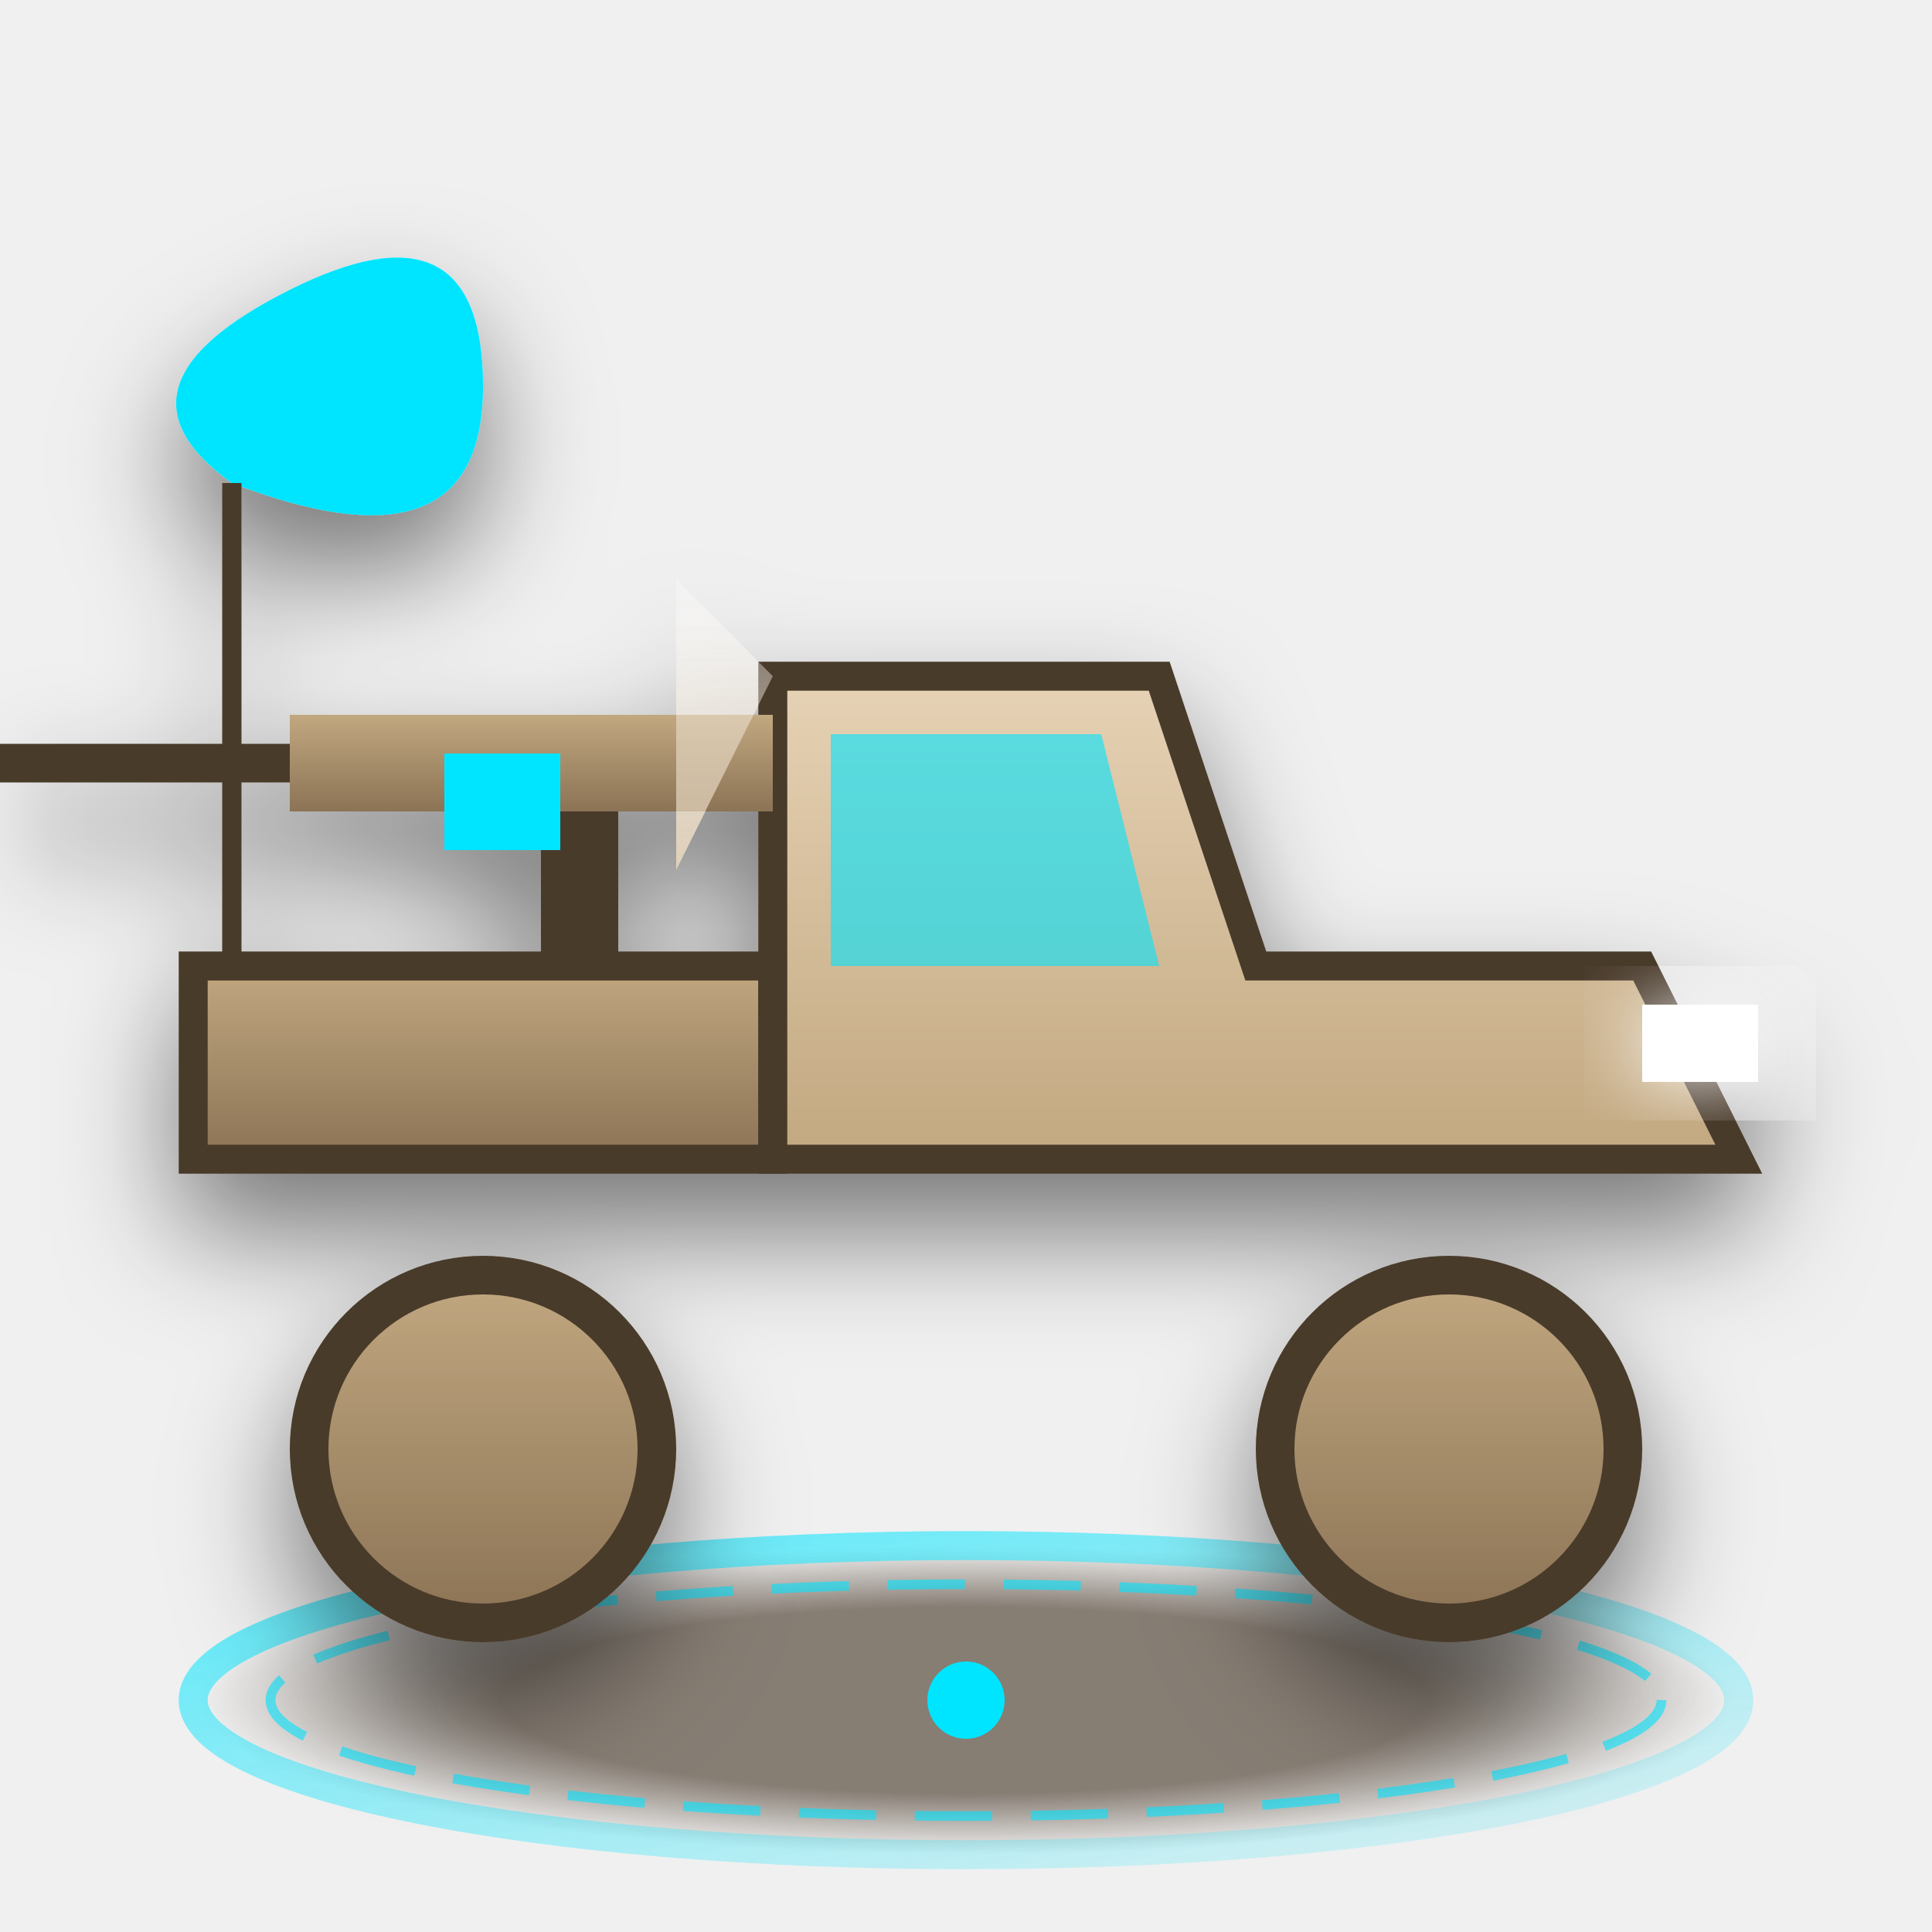
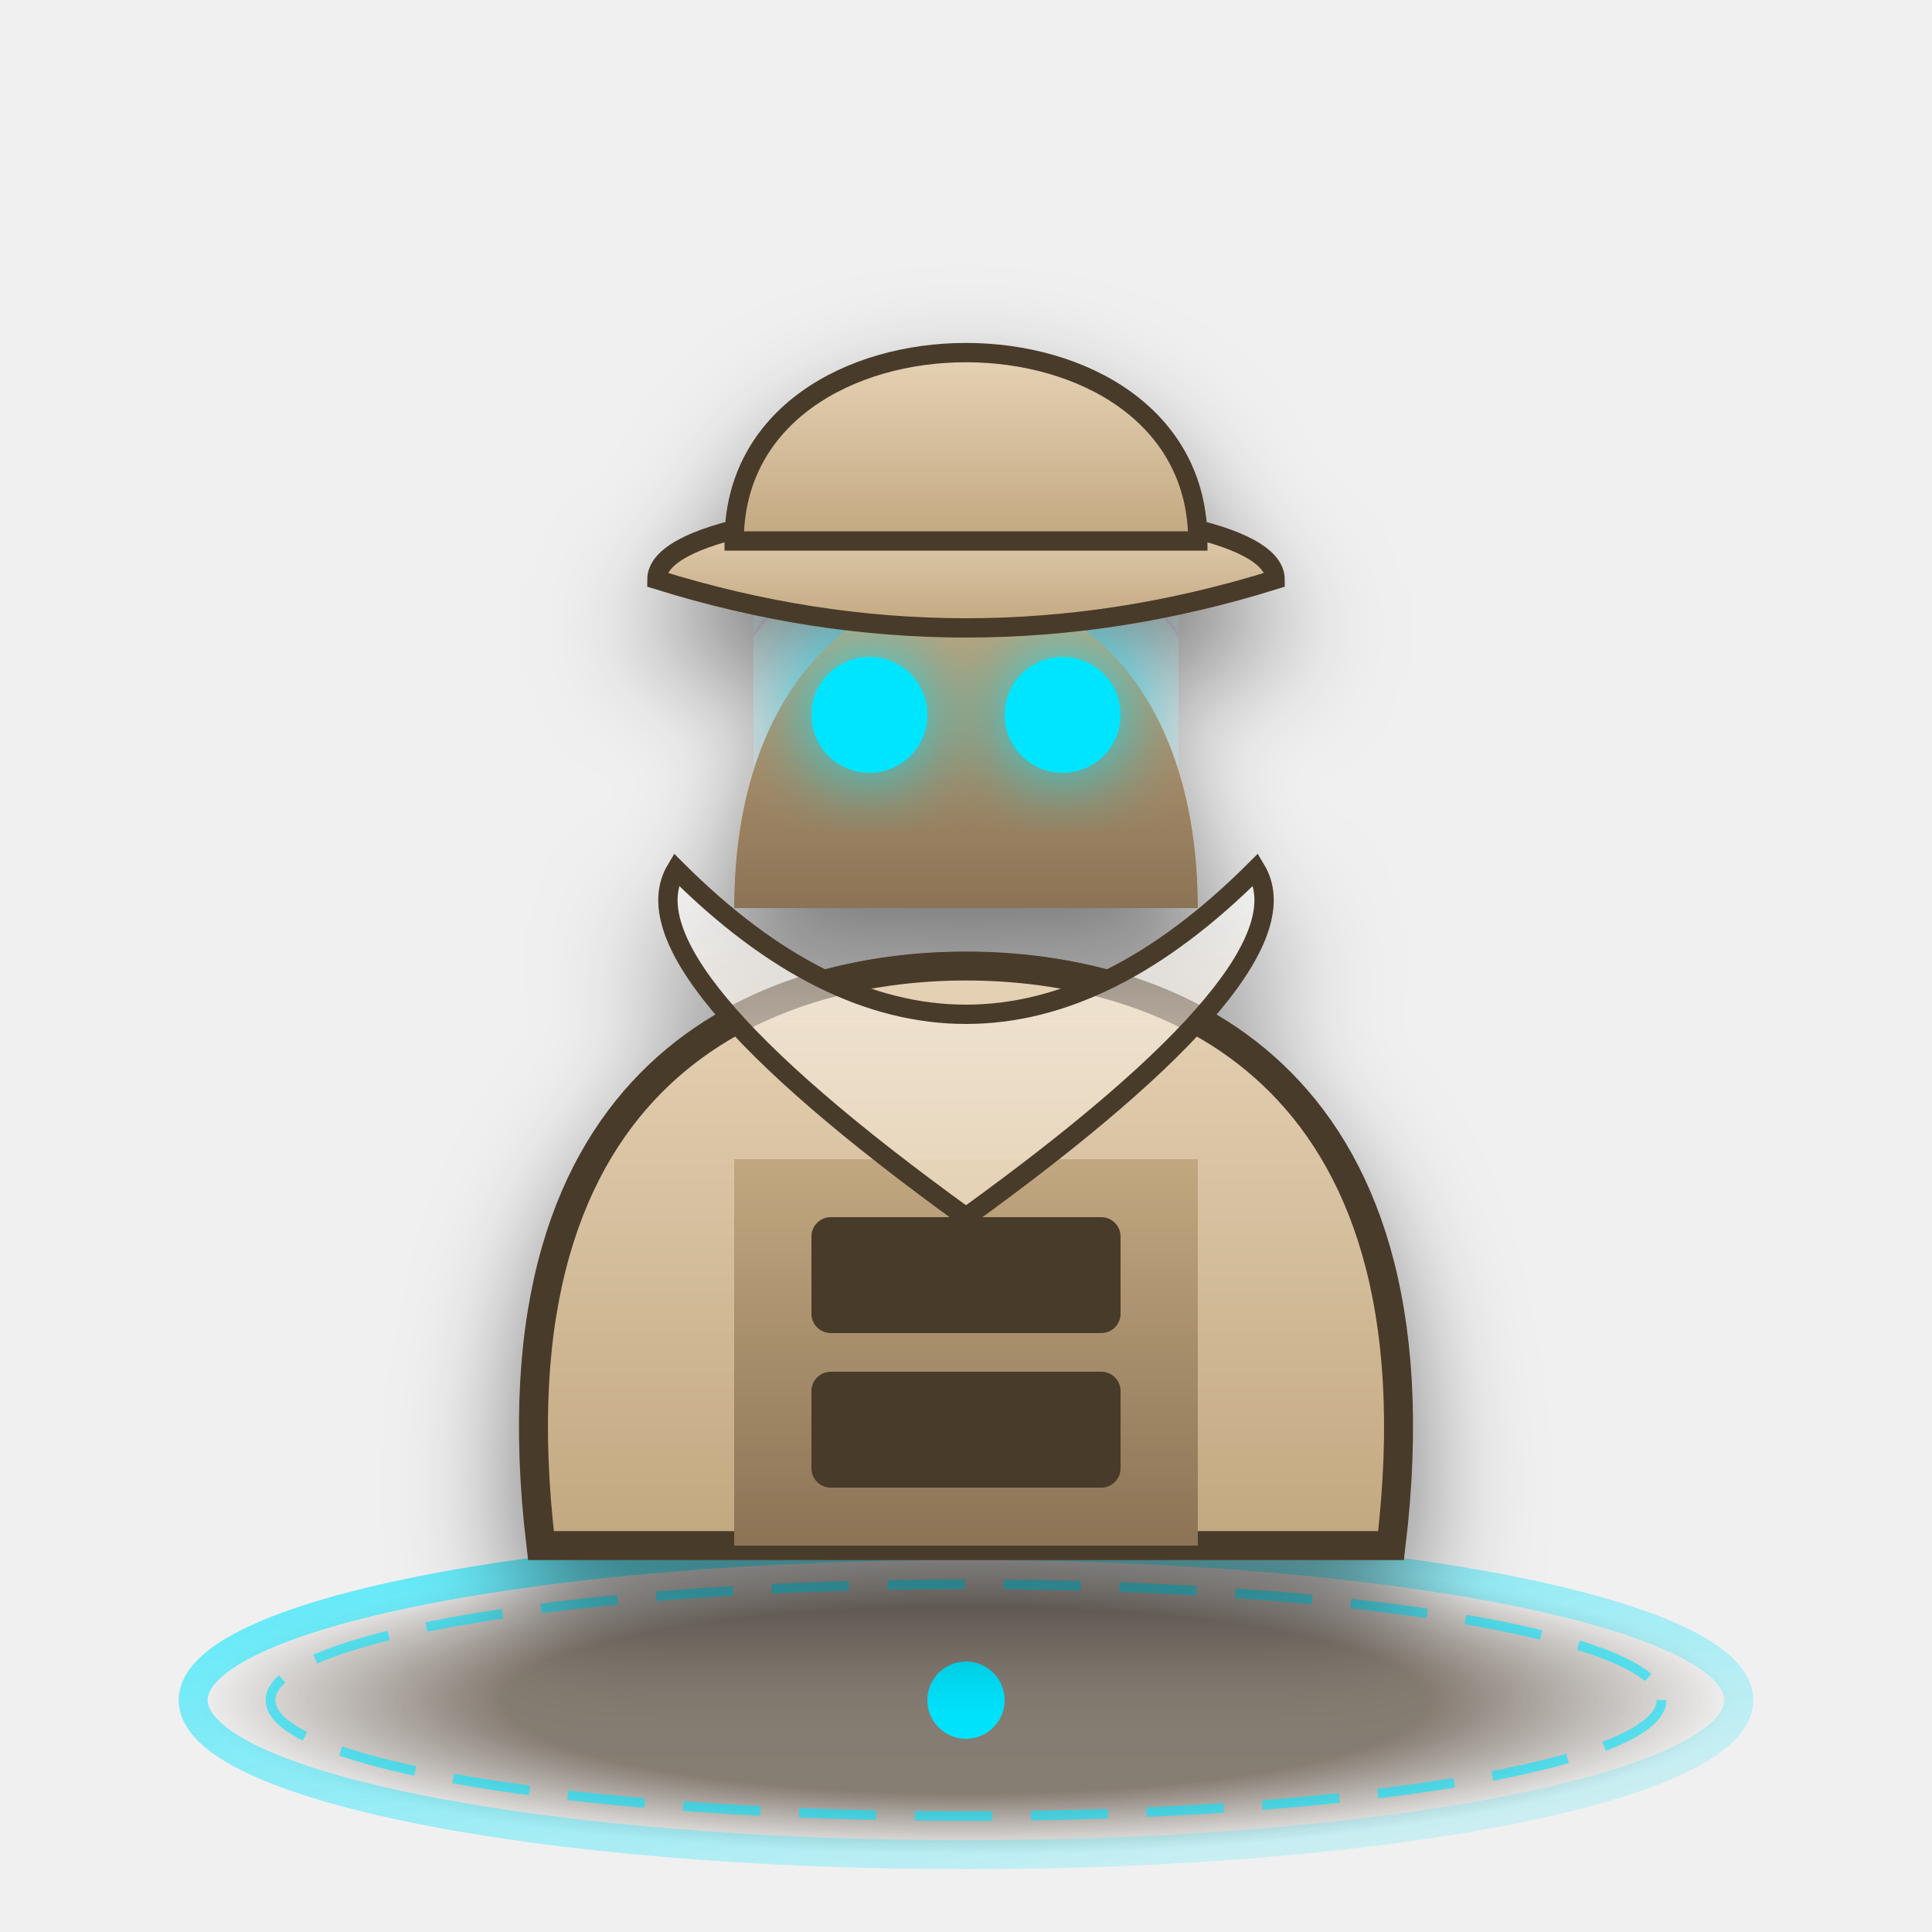
<svg xmlns="http://www.w3.org/2000/svg" viewBox="0 0 100 100">
  <defs>
    <filter id="drop-shadow" x="-20%" y="-20%" width="140%" height="140%">
      <feDropShadow dx="0" dy="3" stdDeviation="3" flood-color="rgba(0,0,0,0.5)" />
    </filter>
    <filter id="glow" x="-50%" y="-50%" width="200%" height="200%">
      <feGaussianBlur stdDeviation="2" result="blur" />
      <feMerge>
        <feMergeNode in="blur" />
        <feMergeNode in="SourceGraphic" />
      </feMerge>
    </filter>
    <linearGradient id="mainGrad" x1="0%" y1="0%" x2="0%" y2="100%">
      <stop offset="0%" stop-color="#e6d2b5" />
      <stop offset="100%" stop-color="#c2a880" />
    </linearGradient>
    <linearGradient id="lightGrad" x1="0%" y1="0%" x2="0%" y2="100%">
      <stop offset="0%" stop-color="#ffffff" stop-opacity="0.3" />
      <stop offset="100%" stop-color="#e6d2b5" />
    </linearGradient>
    <linearGradient id="darkGrad" x1="0%" y1="0%" x2="0%" y2="100%">
      <stop offset="0%" stop-color="#c2a880" />
      <stop offset="100%" stop-color="#8b7355" />
    </linearGradient>
    <linearGradient id="accentGrad" x1="0%" y1="0%" x2="100%" y2="100%">
      <stop offset="0%" stop-color="#00e5ff" stop-opacity="0.8" />
      <stop offset="100%" stop-color="#00e5ff" stop-opacity="0.1" />
    </linearGradient>
    <radialGradient id="baseGrad" cx="50%" cy="50%" r="50%">
      <stop offset="60%" stop-color="#4a3b2c" stop-opacity="0.8" />
      <stop offset="100%" stop-color="#4a3b2c" stop-opacity="0" />
    </radialGradient>
  </defs>
  <ellipse cx="50" cy="88" rx="40" ry="8" fill="url(#baseGrad)" stroke="url(#accentGrad)" stroke-width="1.5" opacity="0.8" />
  <ellipse cx="50" cy="88" rx="36" ry="6" fill="none" stroke="#00e5ff" stroke-width="0.5" opacity="0.6" stroke-dasharray="4 2" />
  <circle cx="50" cy="88" r="2" fill="#00e5ff" />
  <g filter="url(#drop-shadow)">
-     <g transform="translate(0,-5)">
-       <circle cx="25" cy="80" r="9" fill="url(#darkGrad)" stroke="#4a3b2c" stroke-width="2" />
-       <circle cx="75" cy="80" r="9" fill="url(#darkGrad)" stroke="#4a3b2c" stroke-width="2" />
-       <polygon points="10,65 10,55 40,55 40,65" fill="url(#darkGrad)" stroke="#4a3b2c" stroke-width="1.5" />
-       <polygon points="40,65 40,40 60,40 65,55 85,55 90,65" fill="url(#mainGrad)" stroke="#4a3b2c" stroke-width="1.5" />
-       <polygon points="43,43 57,43 60,55 43,55" fill="#00e5ff" opacity="0.6" />
-       <rect x="85" y="57" width="6" height="4" fill="#fff" filter="url(#glow)" />
-       <rect x="28" y="45" width="4" height="10" fill="#4a3b2c" />
-       <rect x="15" y="42" width="25" height="5" fill="url(#darkGrad)" />
-       <rect x="0" y="43.5" width="15" height="2" fill="#4a3b2c" />
-       <rect x="23" y="44" width="6" height="5" fill="#00e5ff" />
-       <polygon points="35,35 40,40 35,50" fill="url(#lightGrad)" opacity="0.8" />
-       <path d="M 12 30 Q 5 25 15 20 Q 25 15 25 25 T 12 30" fill="#00e5ff" />
-       <line x1="12" y1="30" x2="12" y2="55" stroke="#4a3b2c" stroke-width="1" />
+     <g transform="translate(0, -5)">
+       <path d="M 28 85 C 25 60, 40 55, 50 55 C 60 55, 75 60, 72 85 Z" fill="url(#mainGrad)" stroke="#4a3b2c" stroke-width="1.5" />
+       <path d="M 38 85 L 38 65 L 62 65 L 62 85 Z" fill="url(#darkGrad)" />
+       <rect x="42" y="68" width="16" height="6" fill="#4a3b2c" rx="1" />
+       <rect x="42" y="76" width="16" height="6" fill="#4a3b2c" rx="1" />
+       <path d="M 35 50 Q 50 65 65 50 Q 68 55 50 68 Q 32 55 35 50 Z" fill="url(#lightGrad)" stroke="#4a3b2c" stroke-width="1" />
+       <path d="M 38 52 C 38 30, 62 30, 62 52 Z" fill="url(#darkGrad)" />
+       <circle cx="45" cy="42" r="3" fill="#00e5ff" filter="url(#glow)" />
+       <circle cx="55" cy="42" r="3" fill="#00e5ff" filter="url(#glow)" />
+       <path d="M 34 35 Q 50 40 66 35 C 66 30, 34 30, 34 35 Z" fill="url(#mainGrad)" stroke="#4a3b2c" stroke-width="1" />
+       <path d="M 38 33 C 38 20, 62 20, 62 33 Z" fill="url(#mainGrad)" stroke="#4a3b2c" stroke-width="1" />
    </g>
  </g>
</svg>
